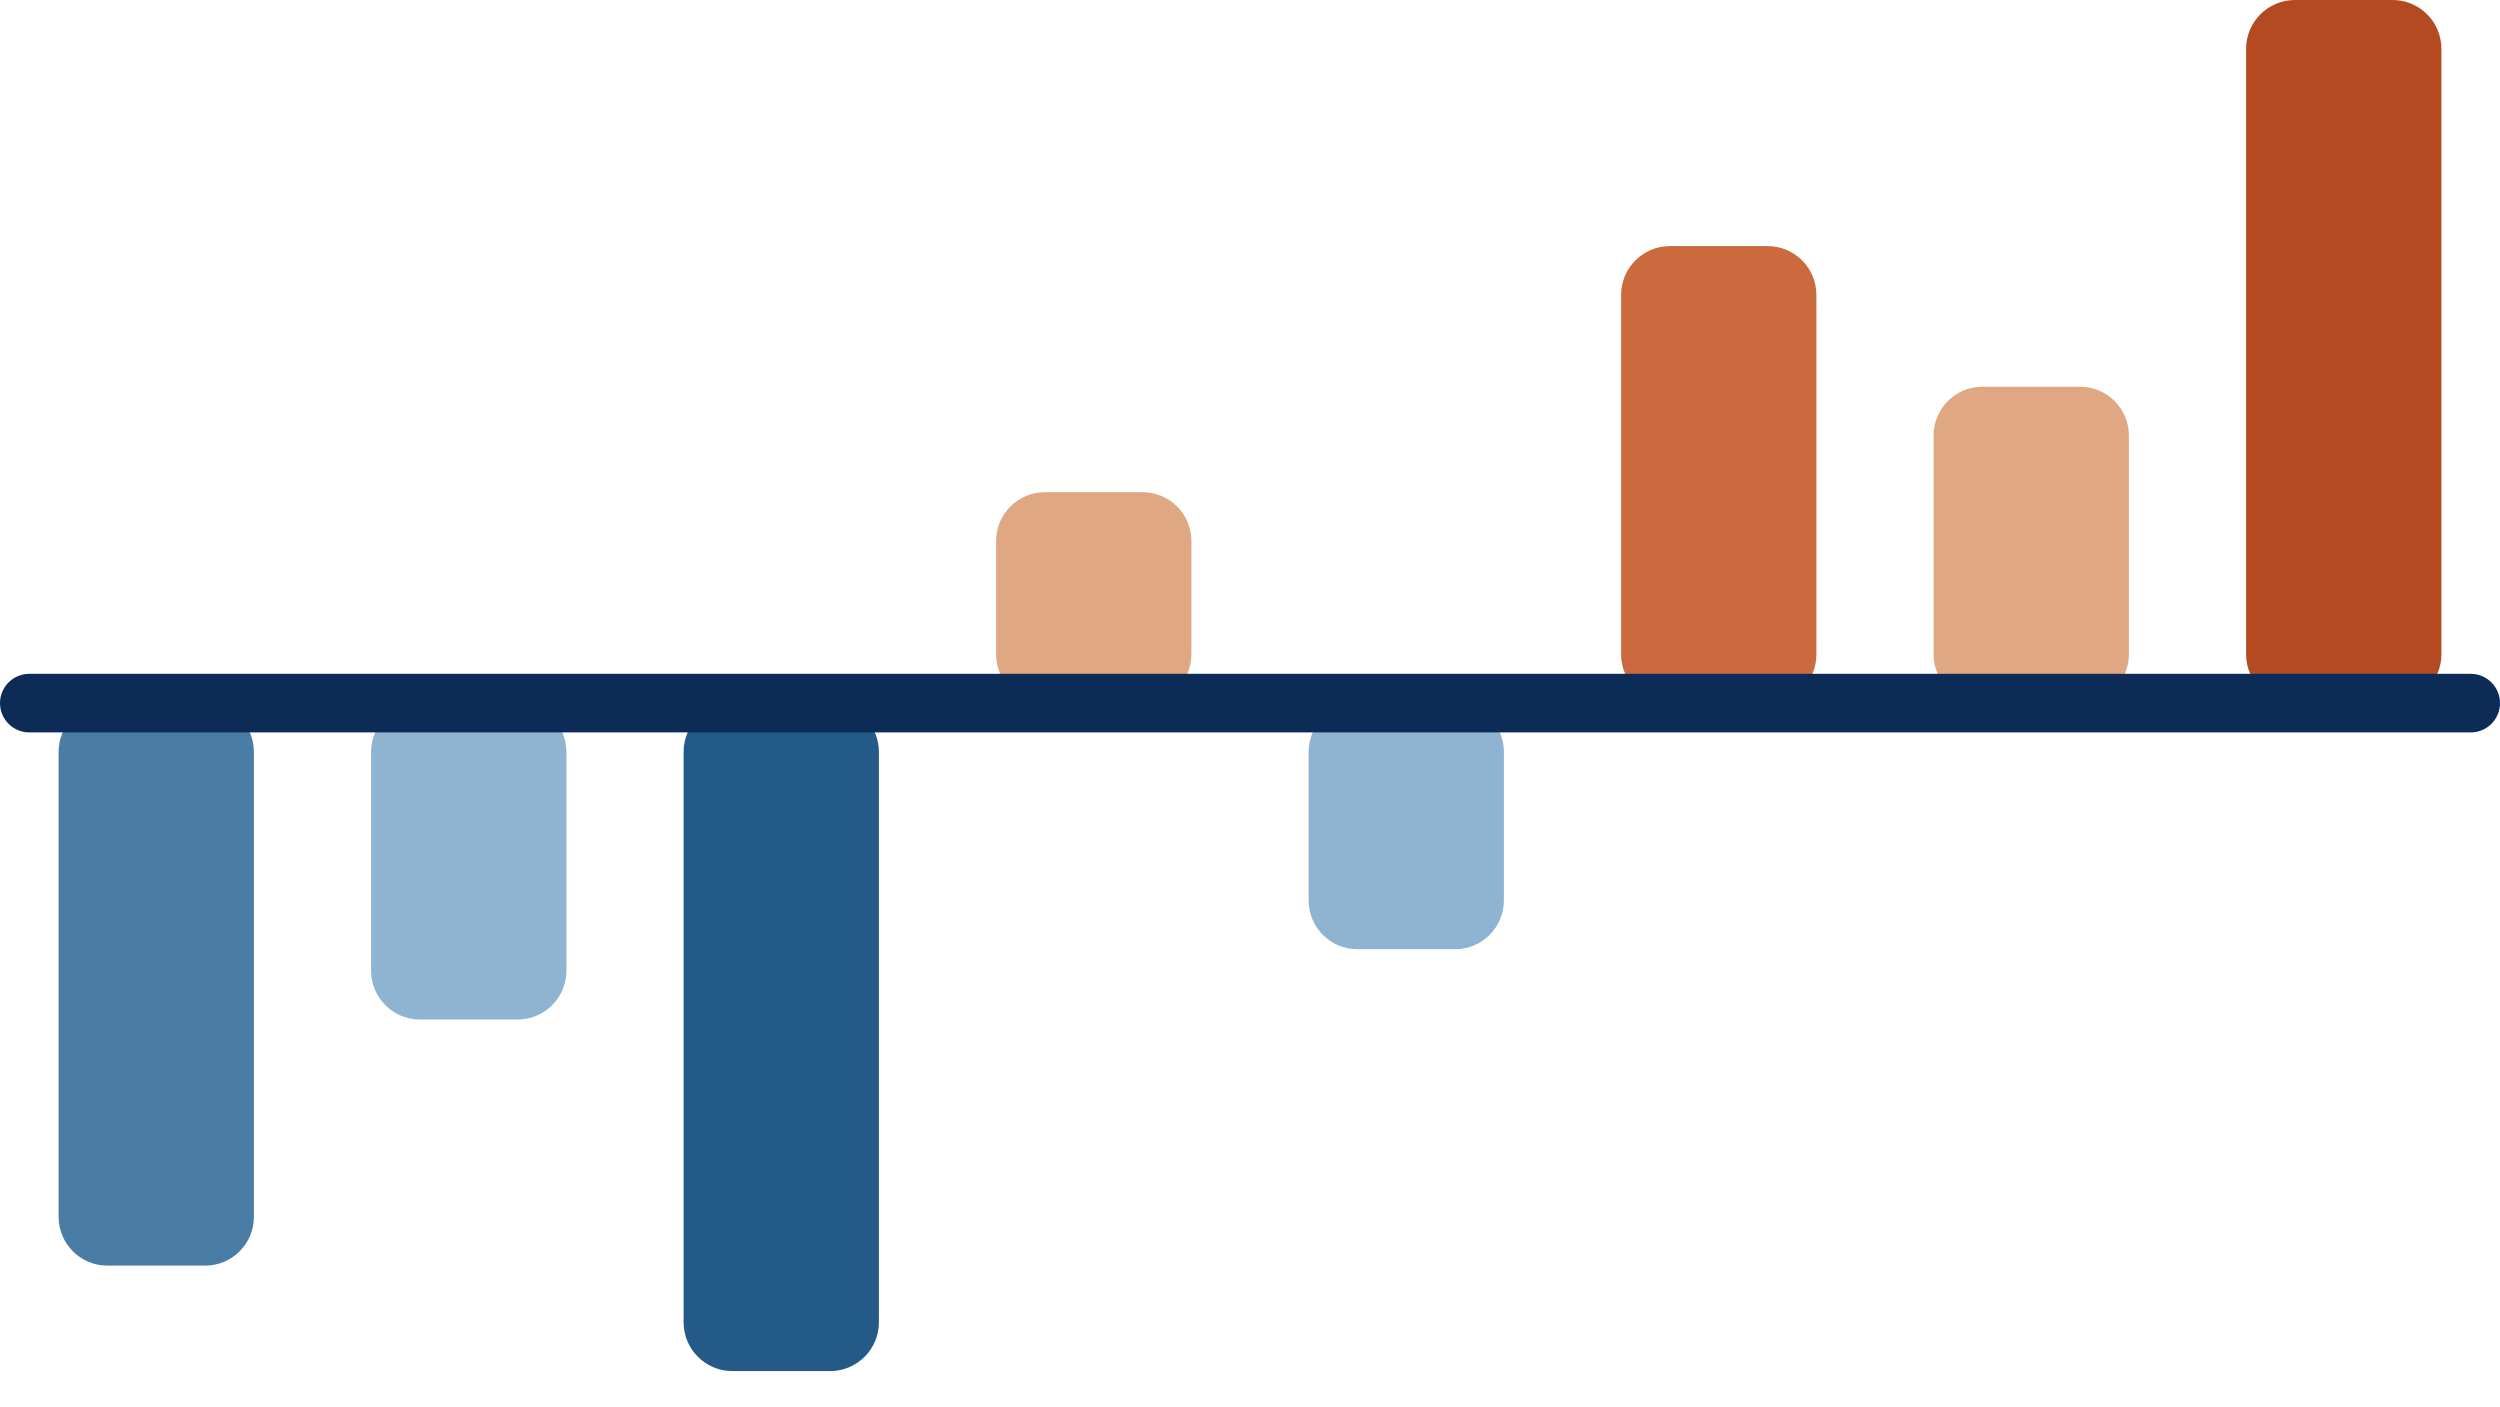
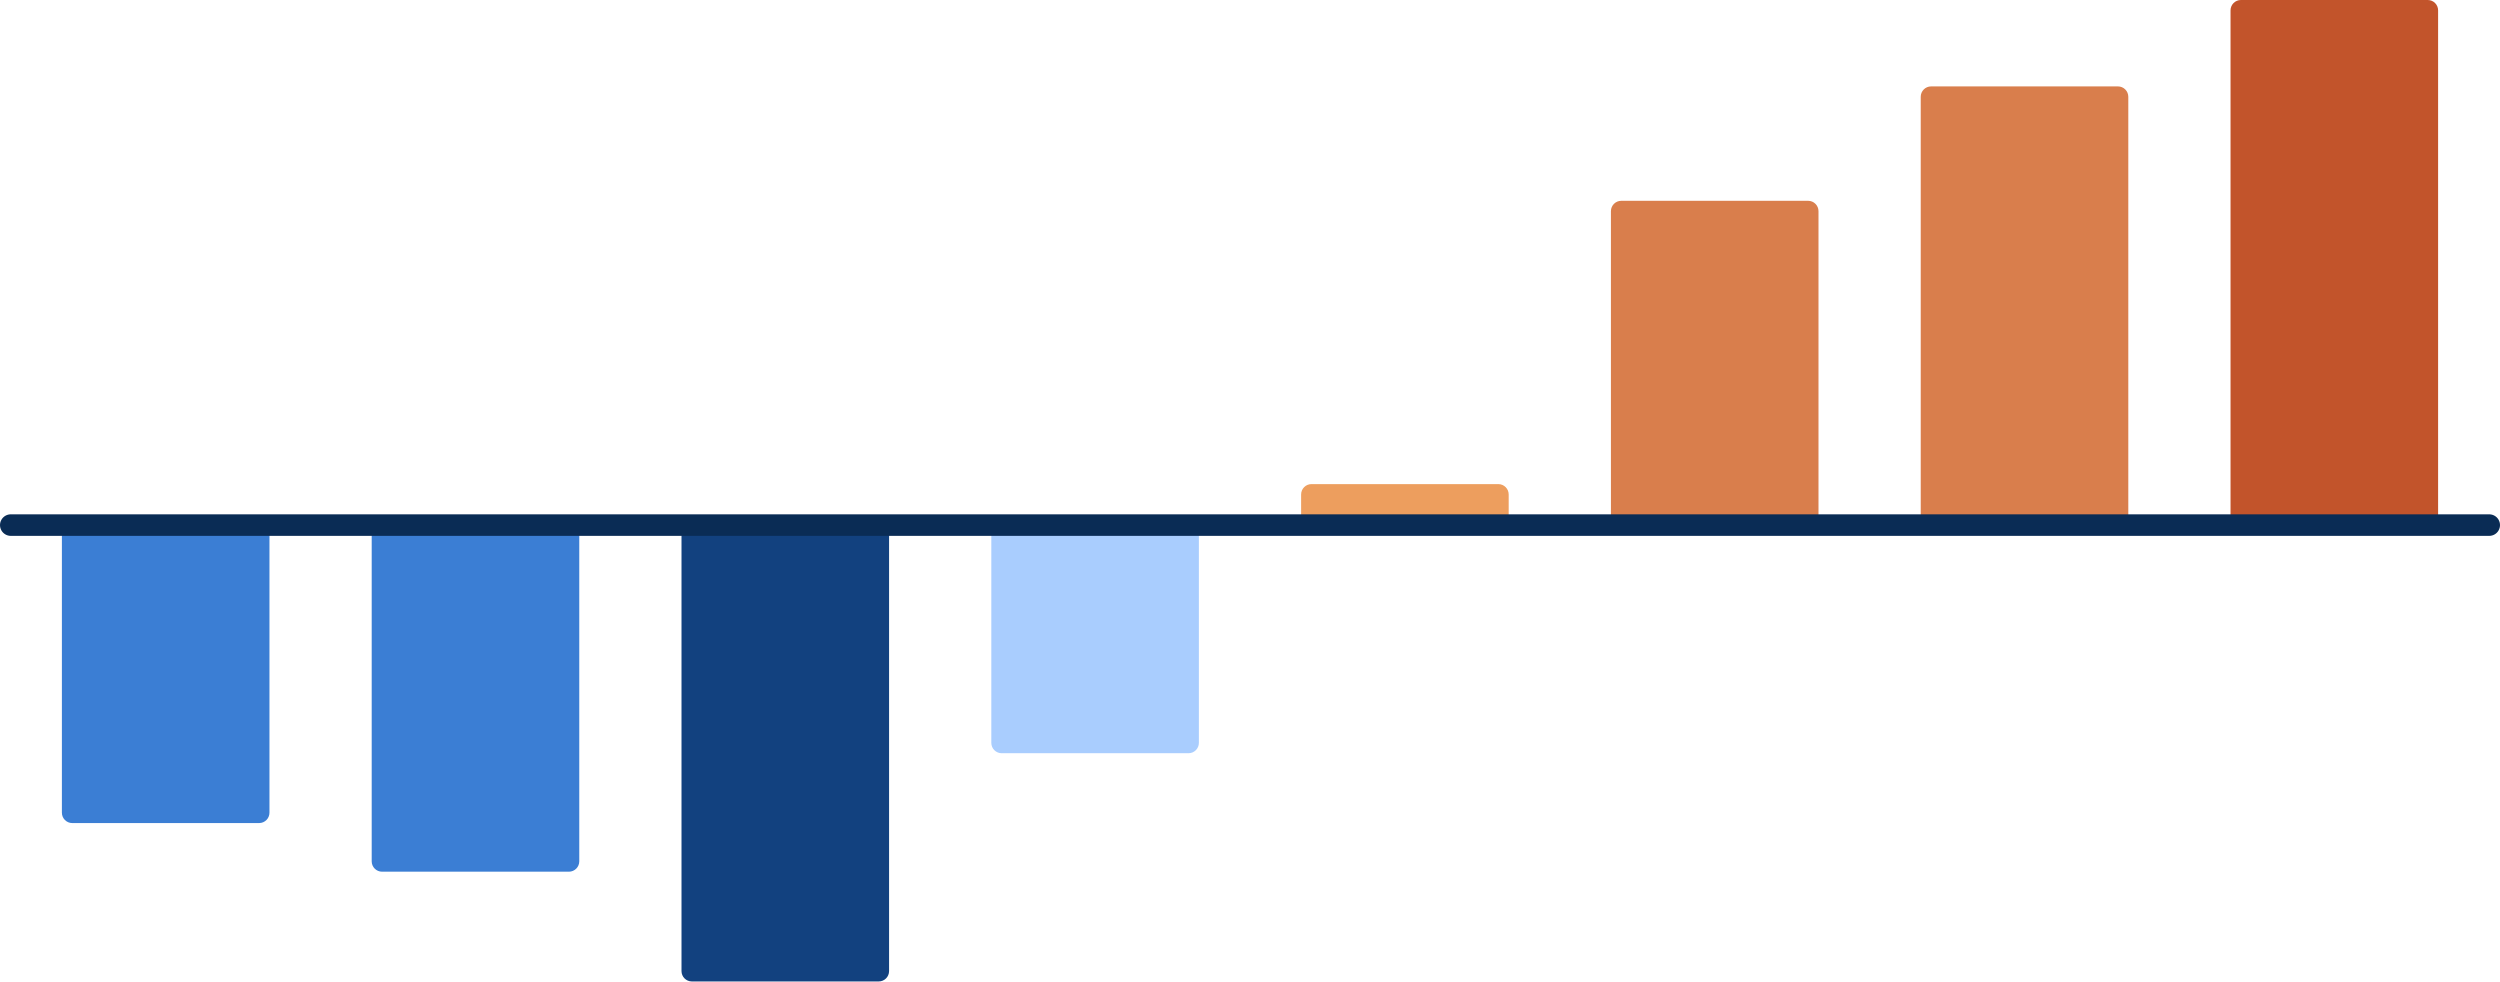
- <svg xmlns="http://www.w3.org/2000/svg" viewBox="-3 0 128 72" role="img" aria-label="CGIAR Climate Commons">
-   <rect fill="#4a7da6" height="28.8" rx="2.5" width="10" x="0" y="36" />
-   <rect fill="#8fb4d2" height="16.2" rx="2.5" width="10" x="16" y="36" />
-   <rect fill="#245a87" height="34.2" rx="2.5" width="10" x="32" y="36" />
-   <rect fill="#e0a783" height="10.8" rx="2.5" width="10" x="48" y="25.2" />
-   <rect fill="#8fb4d2" height="12.6" rx="2.5" width="10" x="64" y="36" />
-   <rect fill="#cb6a3e" height="23.4" rx="2.5" width="10" x="80" y="12.6" />
-   <rect fill="#e0a783" height="16.2" rx="2.5" width="10" x="96" y="19.8" />
-   <rect fill="#b44a22" height="36" rx="2.5" width="10" x="112" y="0" />
-   <rect fill="#0c2c57" height="3" rx="1.5" width="128" x="-3" y="34.5" />
+ <svg xmlns="http://www.w3.org/2000/svg" viewBox="37.44 57.288 965.12 378.891" role="img" aria-label="CGIAR Climate Commons">
+   <rect x="61.334" width="80.132" y="260" height="115.033" rx="4.007" fill="#3b7ed4" />
+   <rect x="180.934" width="80.132" y="260" height="133.806" rx="4.007" fill="#3b7ed4" />
+   <rect x="300.534" width="80.132" y="260" height="176.179" rx="4.007" fill="#12417f" />
+   <rect x="420.134" width="80.132" y="260" height="88.069" rx="4.007" fill="#a9cdfe" />
+   <rect x="539.734" width="80.132" y="244.175" height="15.825" rx="4.007" fill="#ed9e5e" />
+   <rect x="659.334" width="80.132" y="134.807" height="125.193" rx="4.007" fill="#d97e4c" />
+   <rect x="778.934" width="80.132" y="90.643" height="169.357" rx="4.007" fill="#d97e4c" />
+   <rect x="898.534" width="80.132" y="57.288" height="202.712" rx="4.007" fill="#c2542b" />
+   <line x1="41.6" x2="998.4" y1="260" y2="260" stroke="#0a2c55" stroke-width="8.32" stroke-linecap="round" />
</svg>
